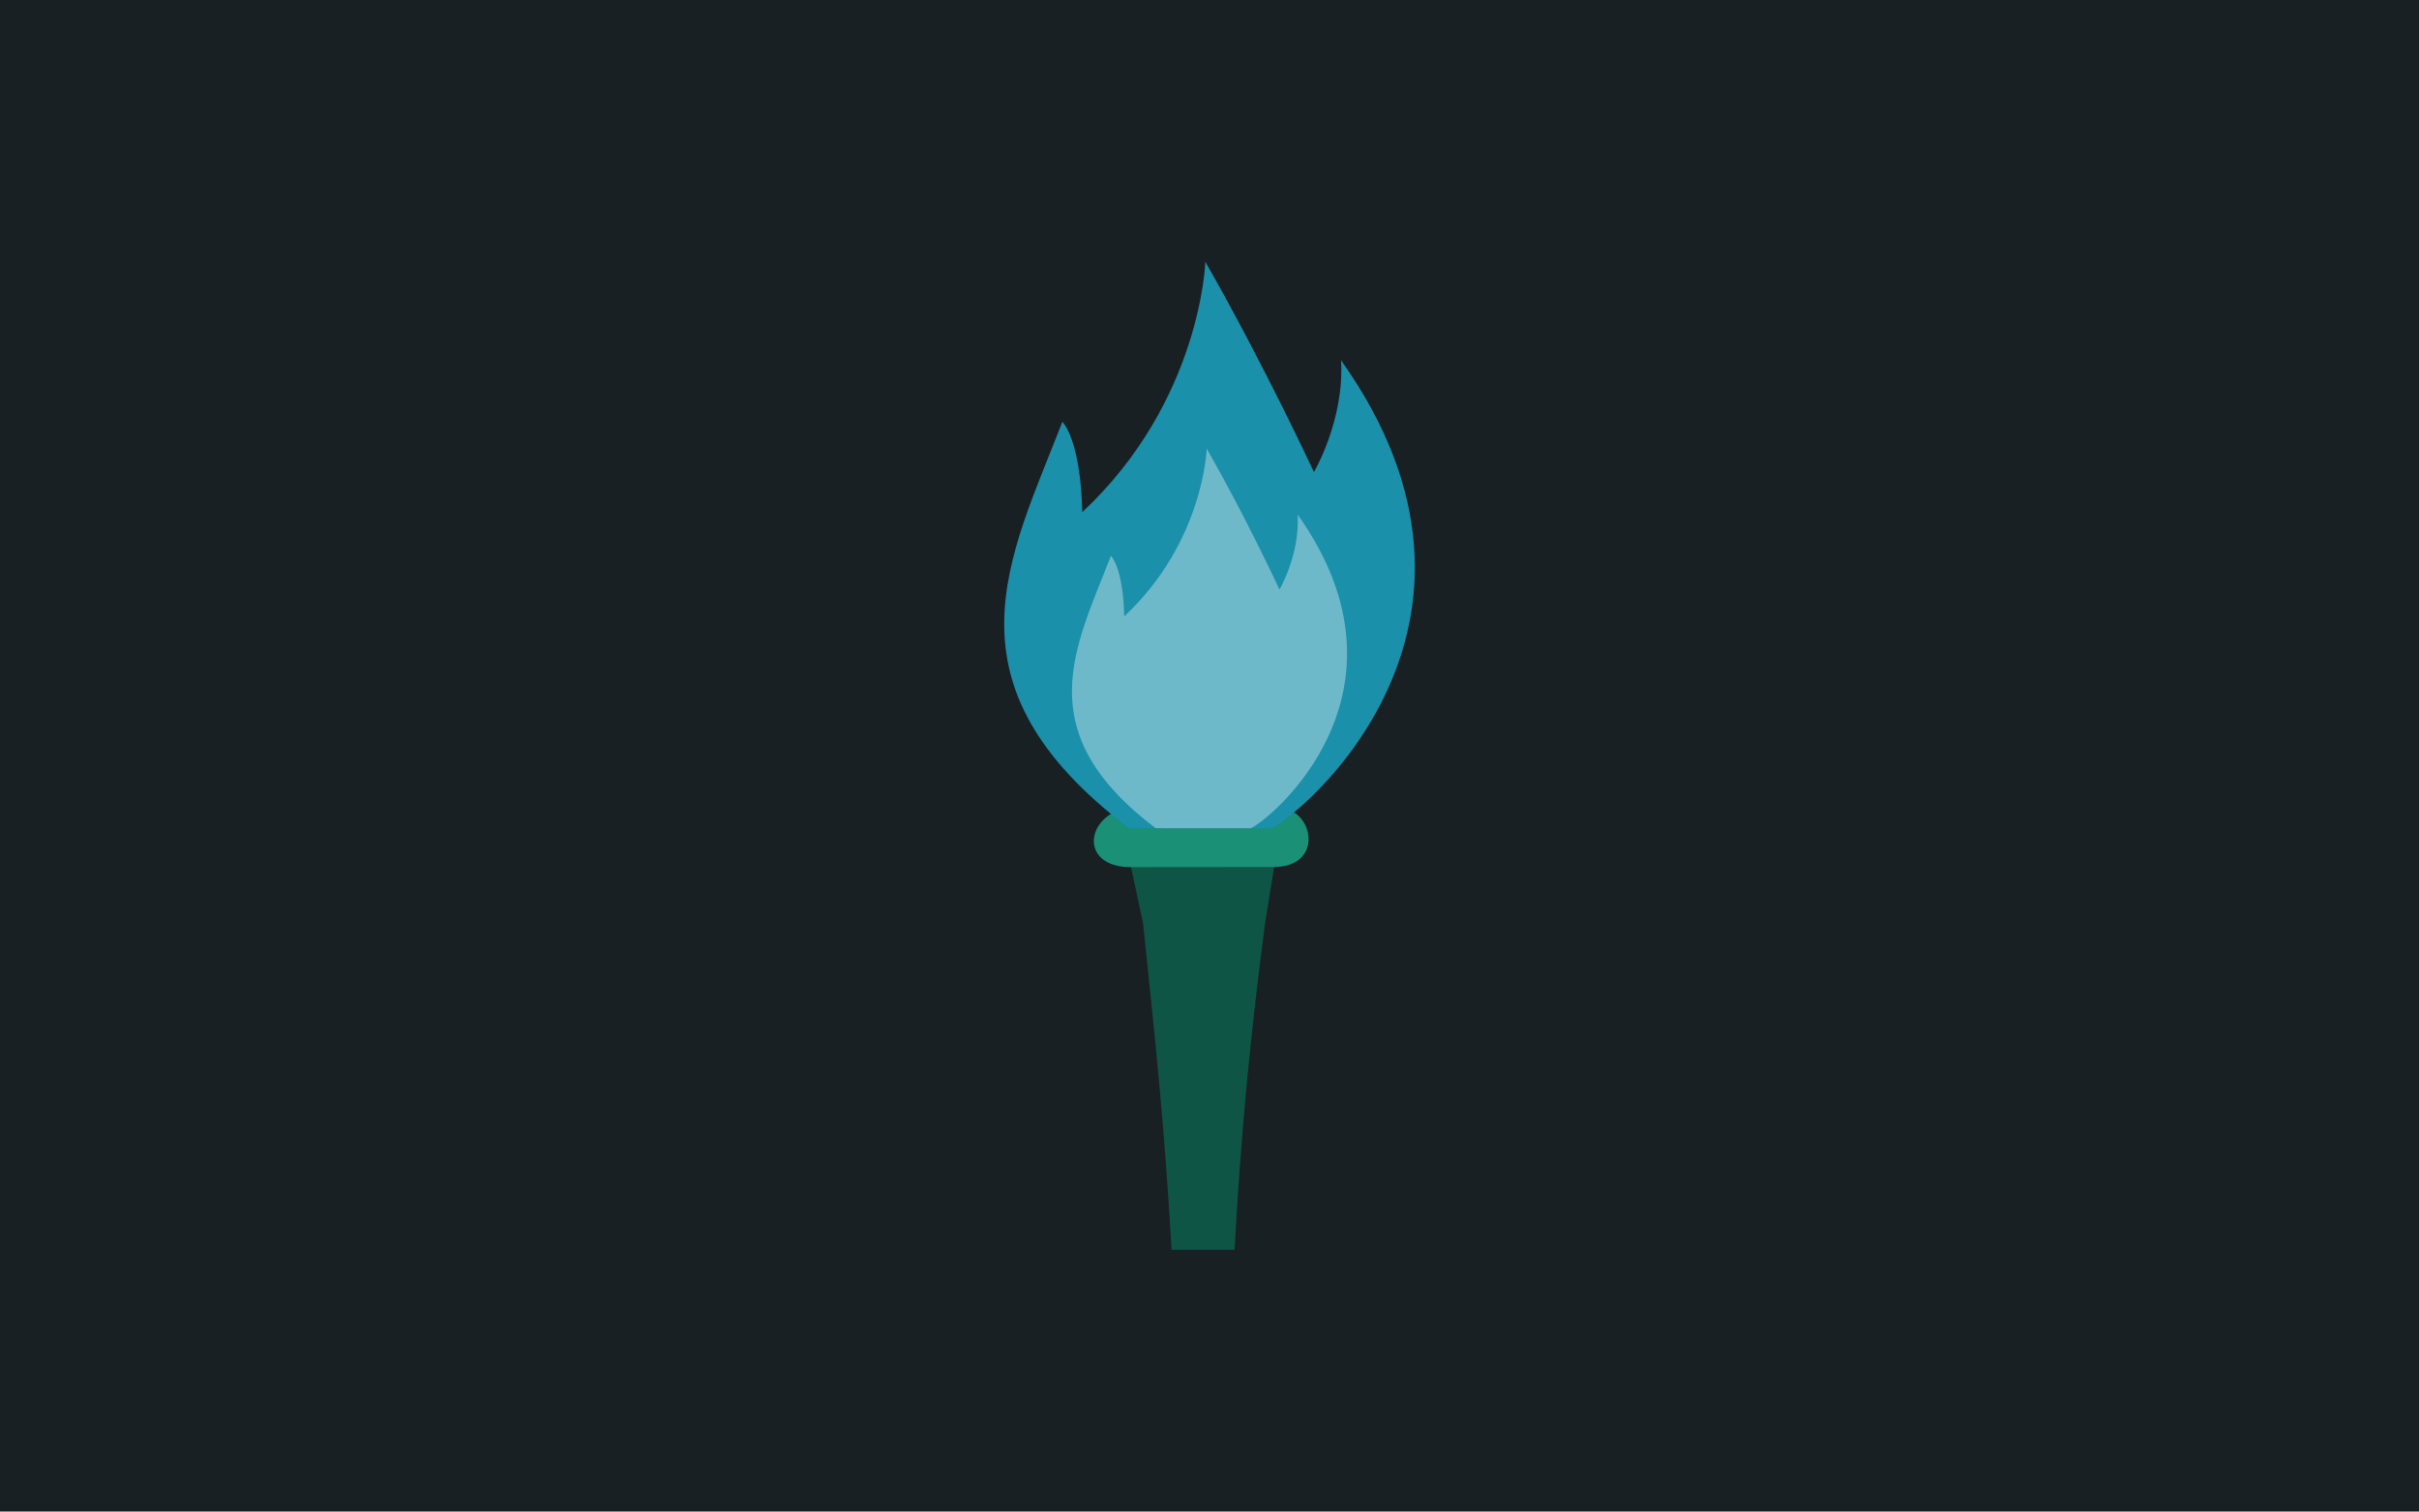
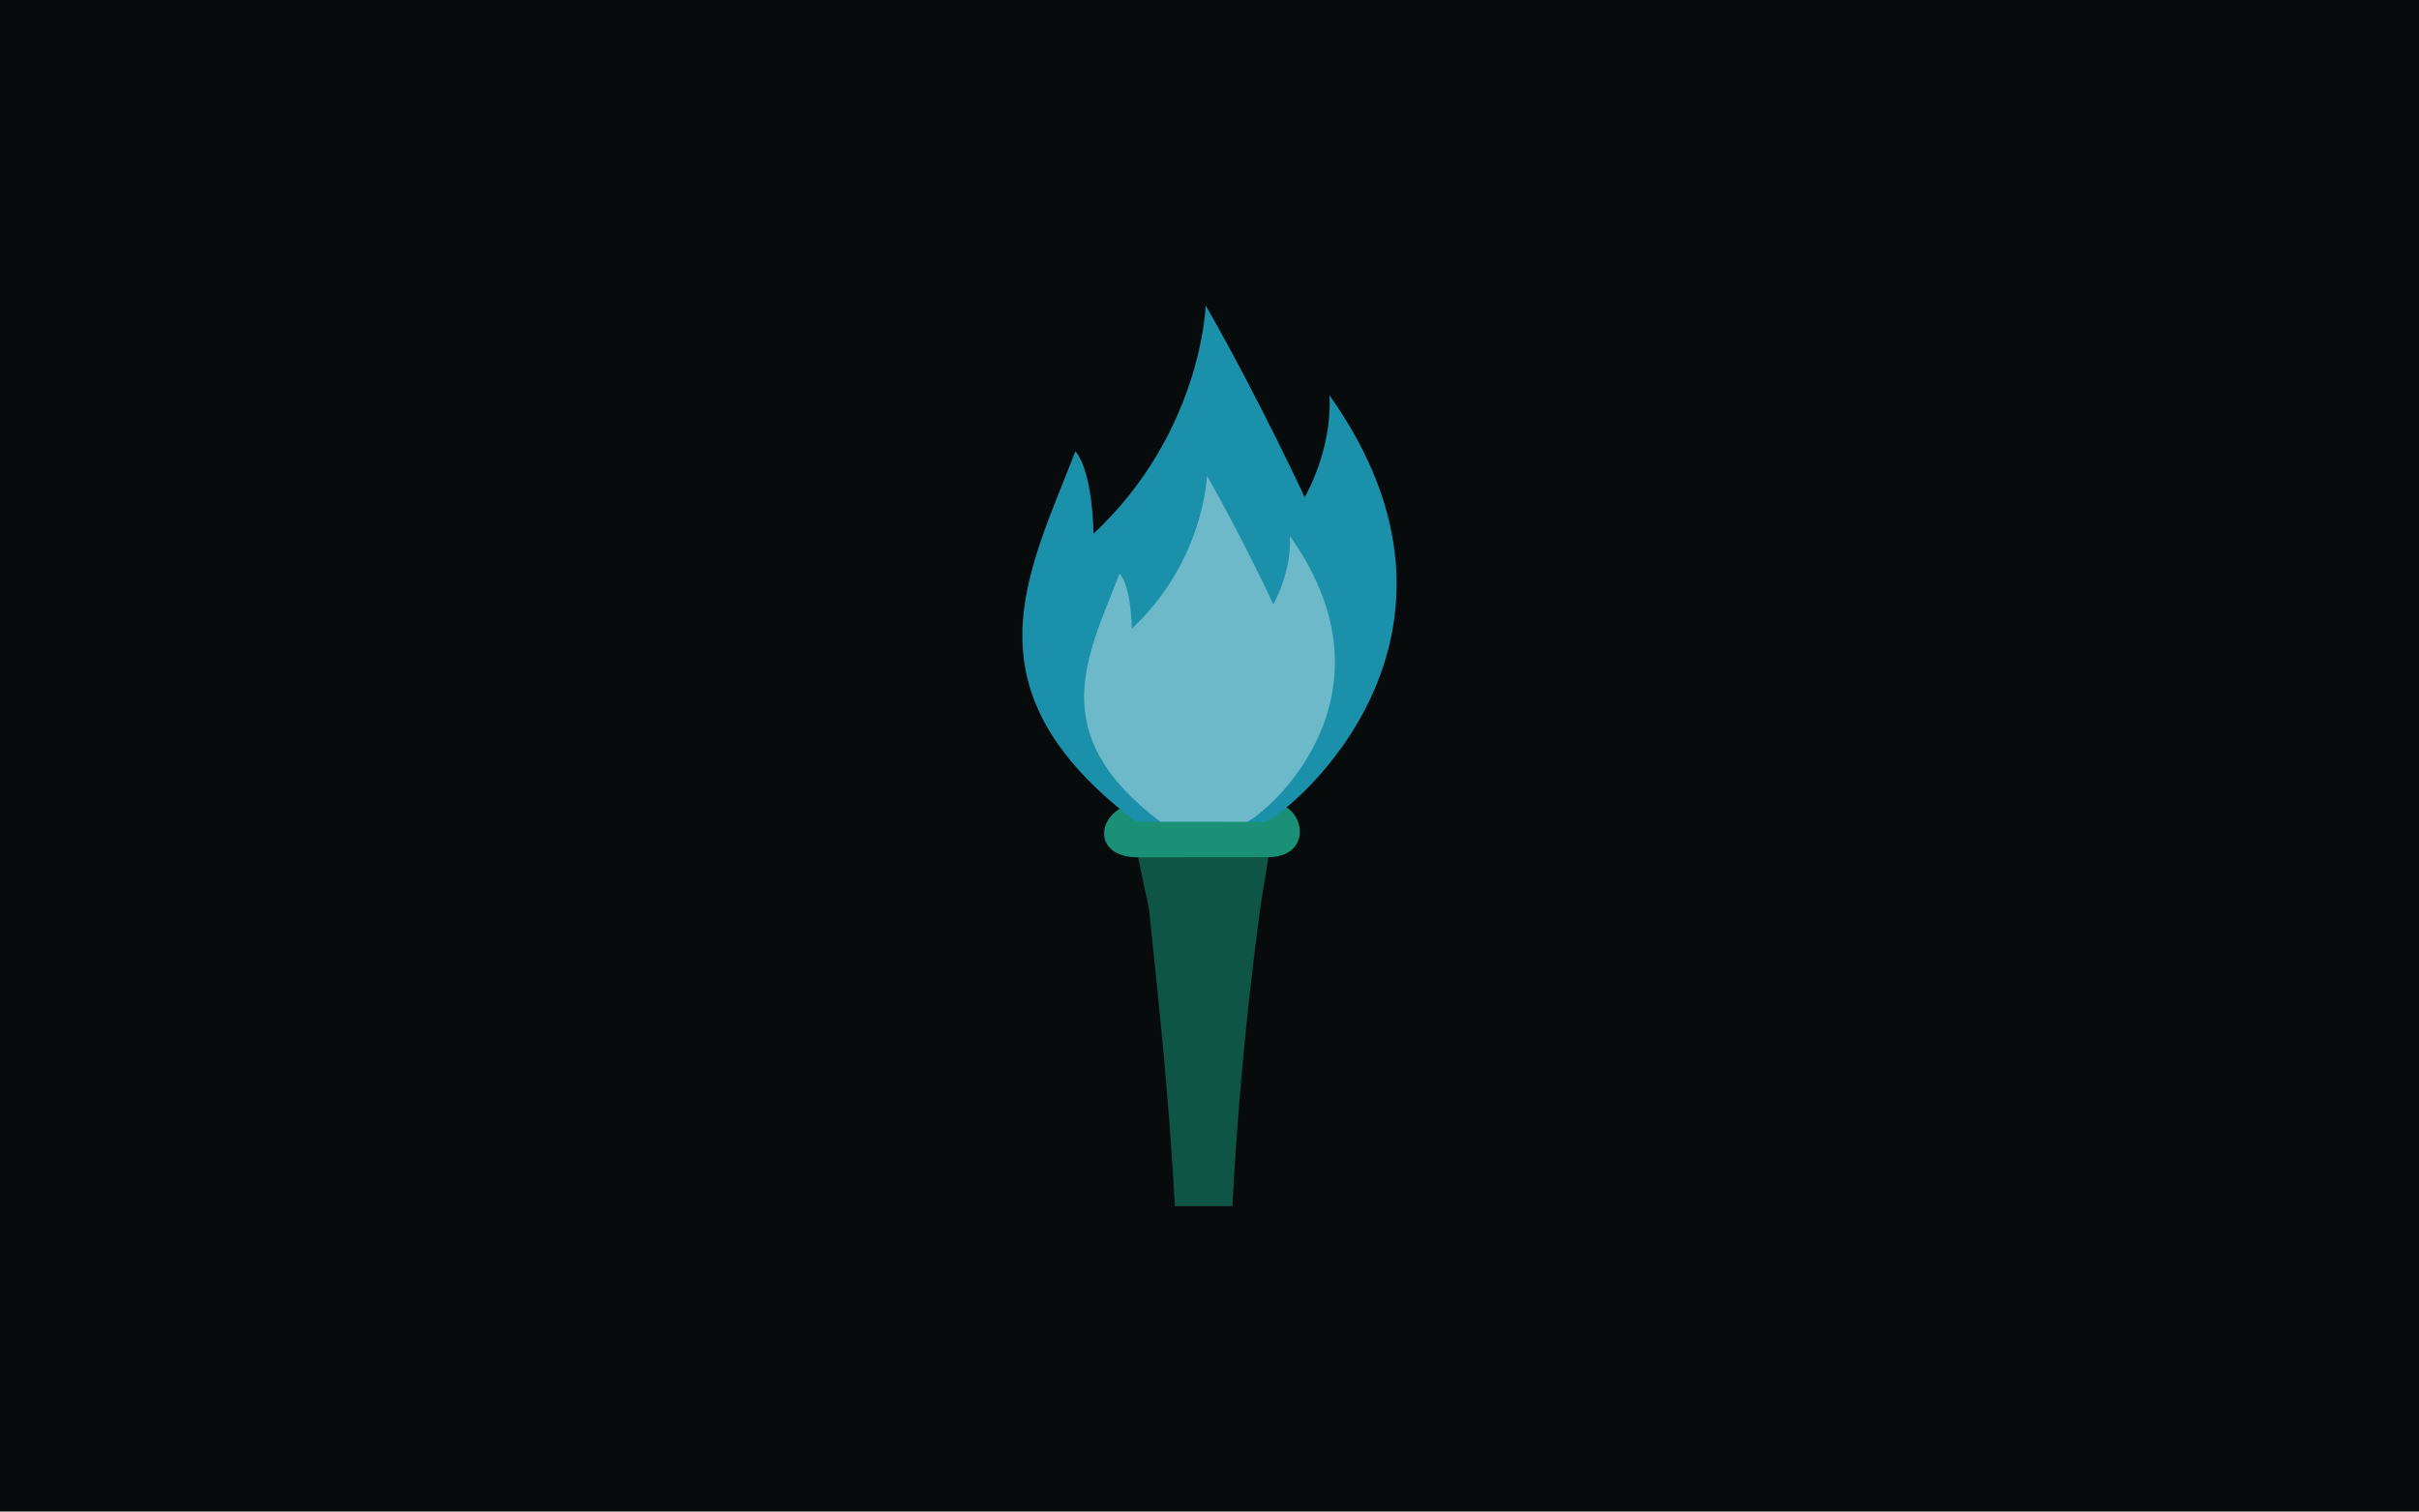
<svg xmlns="http://www.w3.org/2000/svg" width="1920" height="1200" id="svg2" version="1.1">
  <defs id="defs14" />
-   <rect style="fill:#192024;fill-opacity:1;fill-rule:nonzero;stroke:none" id="rect3763" width="1920" height="1200" x="0" y="0" />
-   <g id="g3765" transform="matrix(4.674892,0,0,4.674892,797.059,207.7999)">
+   <rect style="fill:#080b0c;fill-opacity:1;fill-rule:nonzero;stroke:none" id="rect3763" width="1920" height="1200" x="0" y="0" />
+   <g id="g3765" transform="matrix(4.261547,0,0,4.261547,811.4659,242.4775)">
    <path id="path4" d="m 21.1,100.766 2.474,11.554 c 2.226,21.172 3.713,35.517 4.84,55.47 h 10.7 c 0.996,-18.555 2.55,-35.483 5.16,-55.34 l 1.885,-11.715 z" class="torch-holder" style="fill:#0f5546" />
    <path id="path6" d="m 18.268,93.69 c -4.645,2.682 -4.288,9.12 3.184,9.12 7.472,0 16.488,-0.022 24.29,-0.022 7.375,0 7.133,-7.166 3.314,-9.37 -7.273,0.066 -24.953,0.272 -30.788,0.272 z" class="torch-guard" style="fill:#1a9076" />
    <path id="path8" d="m 34.147,0 c 0,0 -0.696,23.636 -20.894,42.526 C 12.946,29.978 9.873,27.189 9.873,27.189 0.923,50.335 -11.275,71.633 21.2,96.206 c 12.924,0 12.923,0.008 24.09,0.008 4.752,-1.917 44.018,-34.256 11.902,-79.483 0.585,10.208 -4.61,18.995 -4.61,18.995 0,0 -8.296,-17.949 -18.436,-35.726 z" class="fire-body" style="fill:#1a90aa" />
    <path id="path10" d="m 34.38,31.726 c 0,0 -0.466,15.837 -14,28.495 -0.206,-8.407 -2.265,-10.276 -2.265,-10.276 -5.997,15.51 -14.17,29.78 7.59,46.246 8.66,0 8.66,0.005 16.142,0.005 3.184,-1.285 29.494,-22.953 7.975,-53.258 0.392,6.84 -3.09,12.727 -3.09,12.727 0,0 -5.557,-12.027 -12.352,-23.939 z" class="fire-core" style="opacity:0.37;fill:#ffffff" />
  </g>
</svg>
